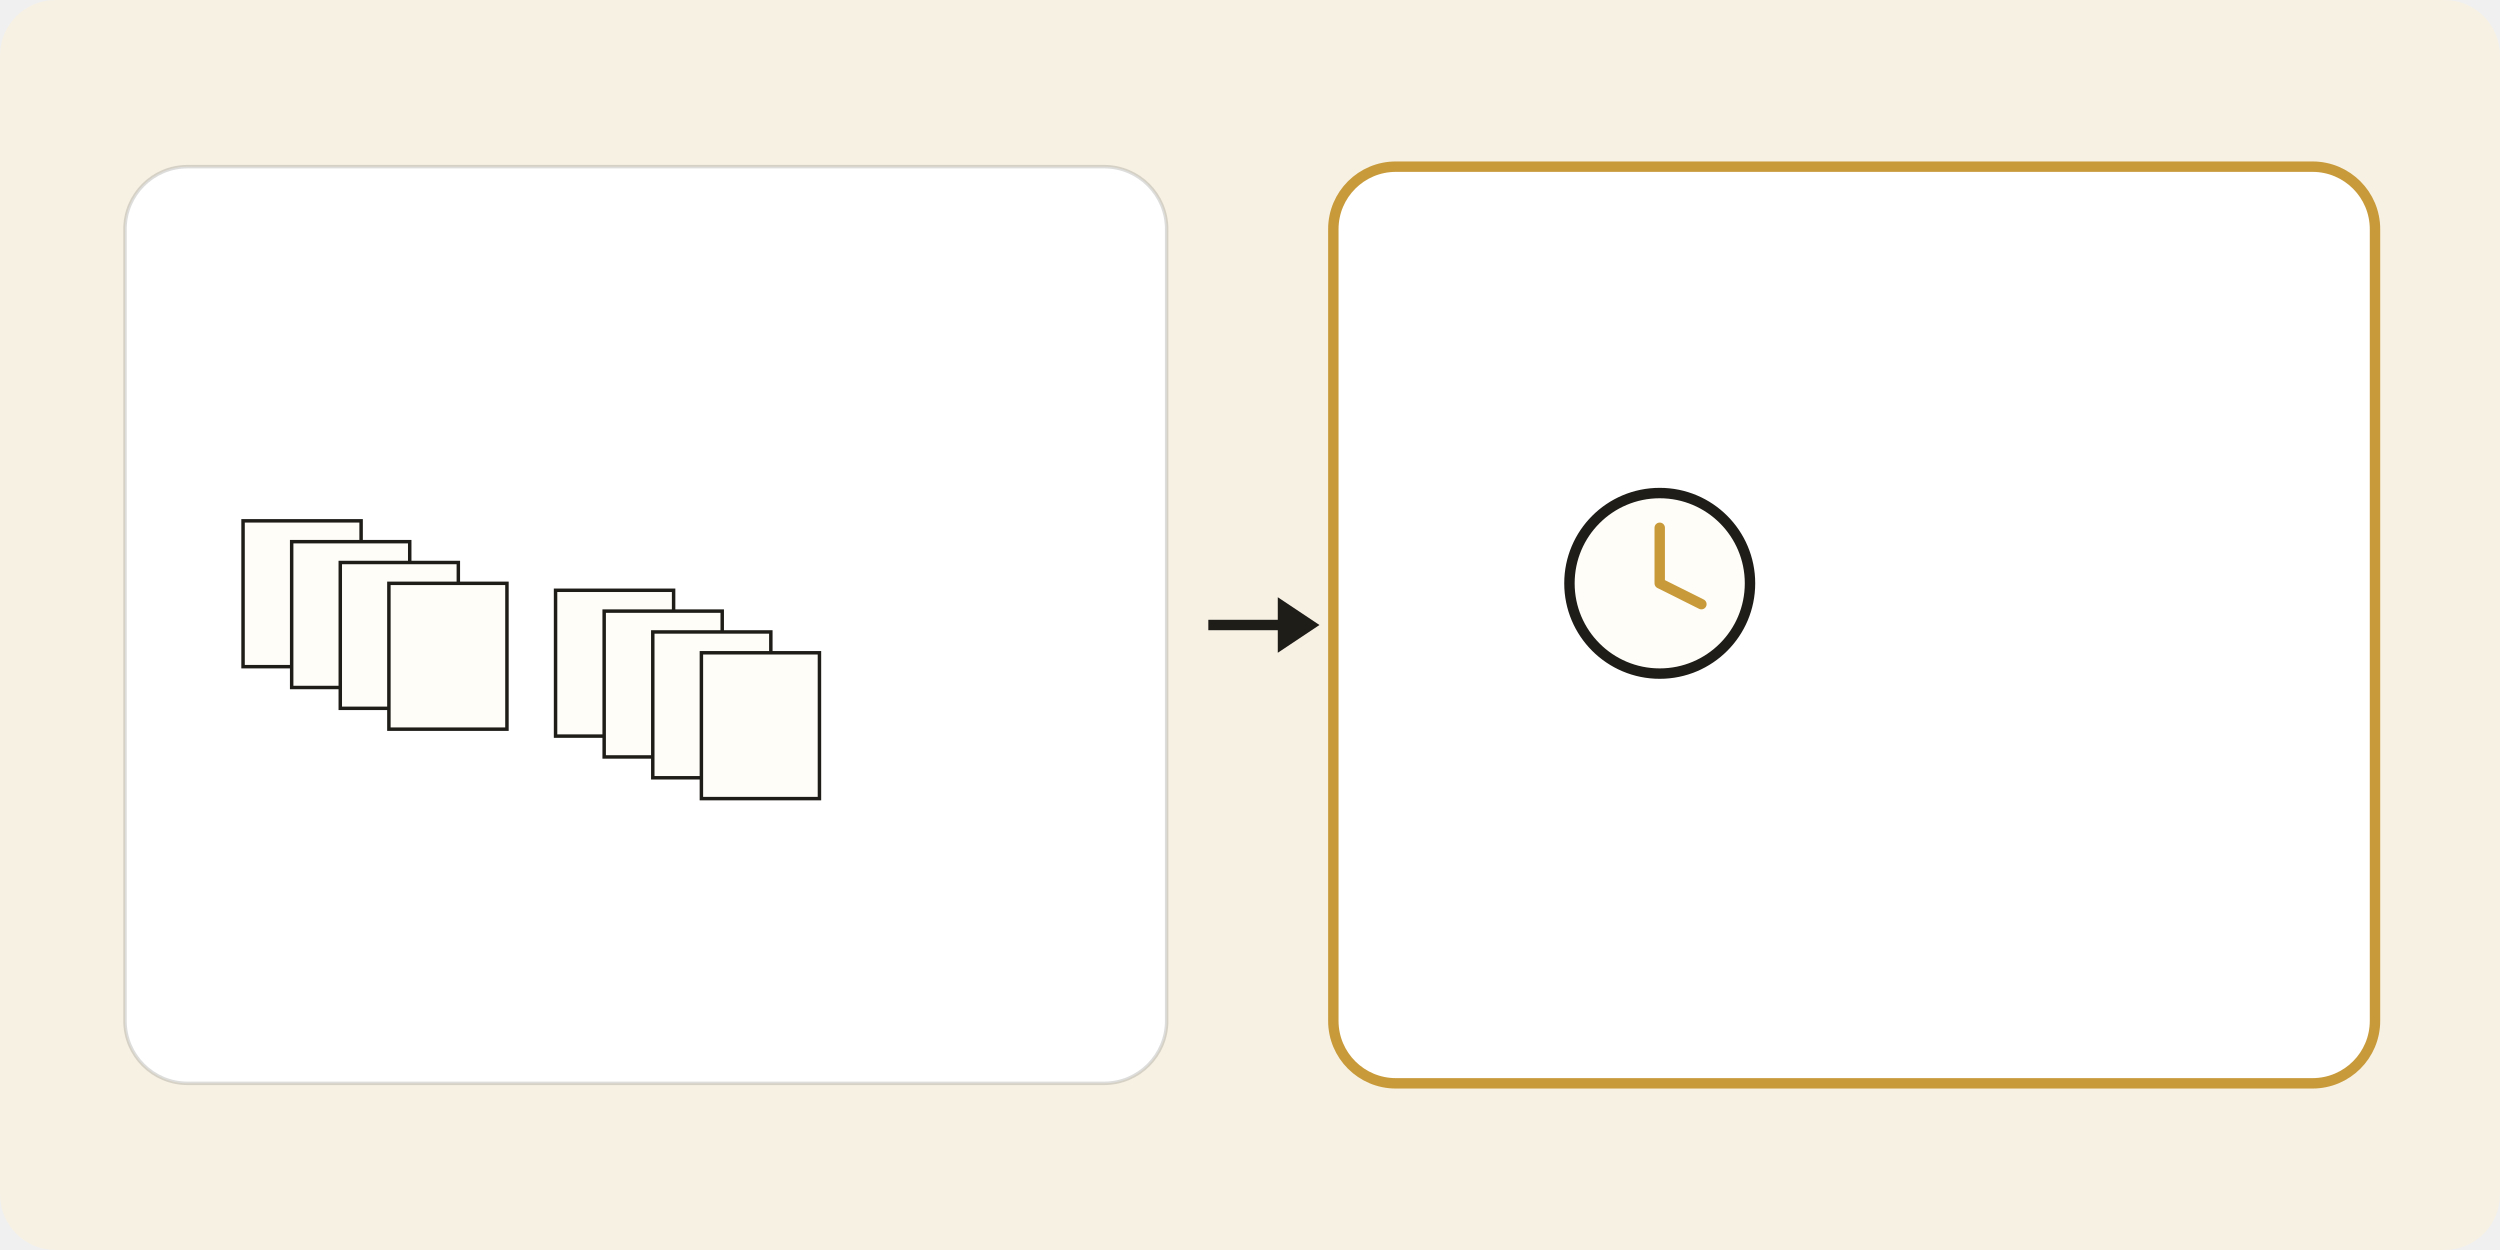
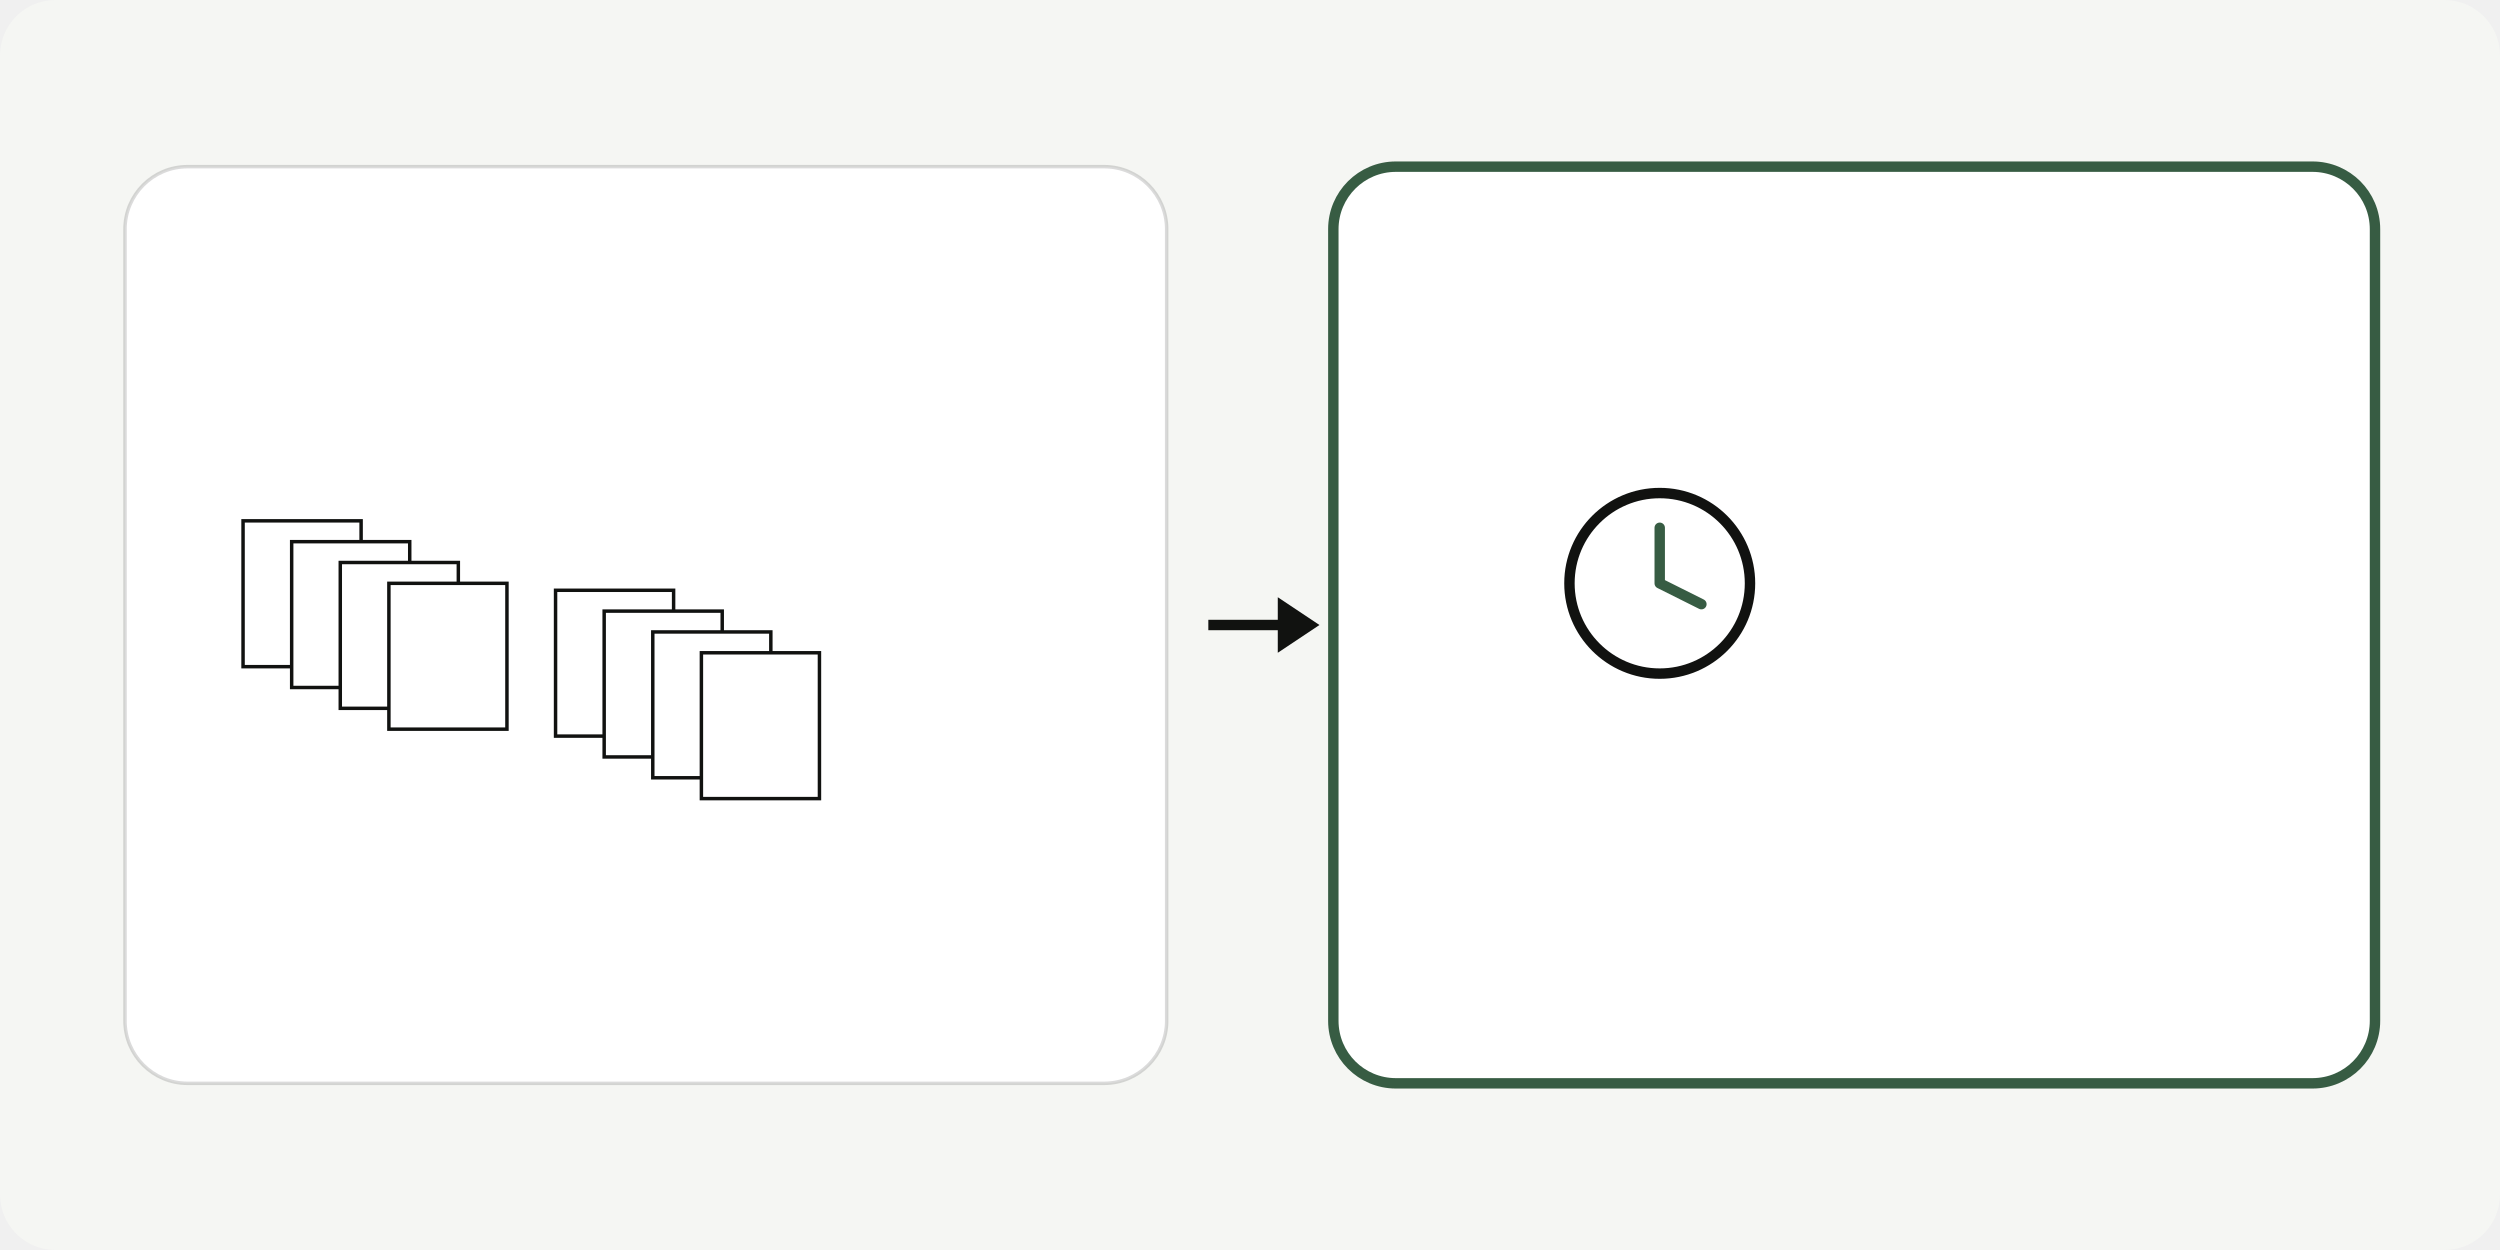
<svg xmlns="http://www.w3.org/2000/svg" viewBox="0 0 720 360" width="720" height="360">
-   <rect width="720" height="360" rx="16" fill="#f7f1e4" />
-   <rect x="36" y="48" width="300" height="264" rx="18" fill="#fff" stroke="#1f1d18" stroke-opacity="0.15" />
-   <rect x="384" y="48" width="300" height="264" rx="18" fill="#fff" stroke="#c89a3a" stroke-width="3" />
+   <rect width="720" height="360" rx="16" fill="#f5f6f3" />
+   <rect x="36" y="48" width="300" height="264" rx="18" fill="#fff" stroke="#111210" stroke-opacity="0.15" />
+   <rect x="384" y="48" width="300" height="264" rx="18" fill="#fff" stroke="#375c43" stroke-width="3" />
  <g transform="translate(70 150)">
-     <rect x="0" y="0" width="34" height="42" fill="#fffdf8" stroke="#1f1d18" />
-     <rect x="14" y="6" width="34" height="42" fill="#fffdf8" stroke="#1f1d18" />
-     <rect x="28" y="12" width="34" height="42" fill="#fffdf8" stroke="#1f1d18" />
-     <rect x="42" y="18" width="34" height="42" fill="#fffdf8" stroke="#1f1d18" />
-     <rect x="90" y="20" width="34" height="42" fill="#fffdf8" stroke="#1f1d18" />
-     <rect x="104" y="26" width="34" height="42" fill="#fffdf8" stroke="#1f1d18" />
-     <rect x="118" y="32" width="34" height="42" fill="#fffdf8" stroke="#1f1d18" />
-     <rect x="132" y="38" width="34" height="42" fill="#fffdf8" stroke="#1f1d18" />
+     <rect x="0" y="0" width="34" height="42" fill="#ffffff" stroke="#111210" />
+     <rect x="14" y="6" width="34" height="42" fill="#ffffff" stroke="#111210" />
+     <rect x="28" y="12" width="34" height="42" fill="#ffffff" stroke="#111210" />
+     <rect x="42" y="18" width="34" height="42" fill="#ffffff" stroke="#111210" />
+     <rect x="90" y="20" width="34" height="42" fill="#ffffff" stroke="#111210" />
+     <rect x="104" y="26" width="34" height="42" fill="#ffffff" stroke="#111210" />
+     <rect x="118" y="32" width="34" height="42" fill="#ffffff" stroke="#111210" />
+     <rect x="132" y="38" width="34" height="42" fill="#ffffff" stroke="#111210" />
  </g>
-   <path d="M348 180 h28" stroke="#1f1d18" stroke-width="3" />
-   <path d="M368 172 l12 8-12 8" fill="#1f1d18" />
+   <path d="M348 180 h28" stroke="#111210" stroke-width="3" />
+   <path d="M368 172 l12 8-12 8" fill="#111210" />
  <g transform="translate(450 140)">
-     <circle cx="28" cy="28" r="26" fill="#fffdf8" stroke="#1f1d18" stroke-width="3" />
-     <path d="M28 28 V12 M28 28 L40 34" stroke="#c89a3a" stroke-width="3" stroke-linecap="round" />
+     <circle cx="28" cy="28" r="26" fill="#ffffff" stroke="#111210" stroke-width="3" />
+     <path d="M28 28 V12 M28 28 L40 34" stroke="#375c43" stroke-width="3" stroke-linecap="round" />
  </g>
</svg>
